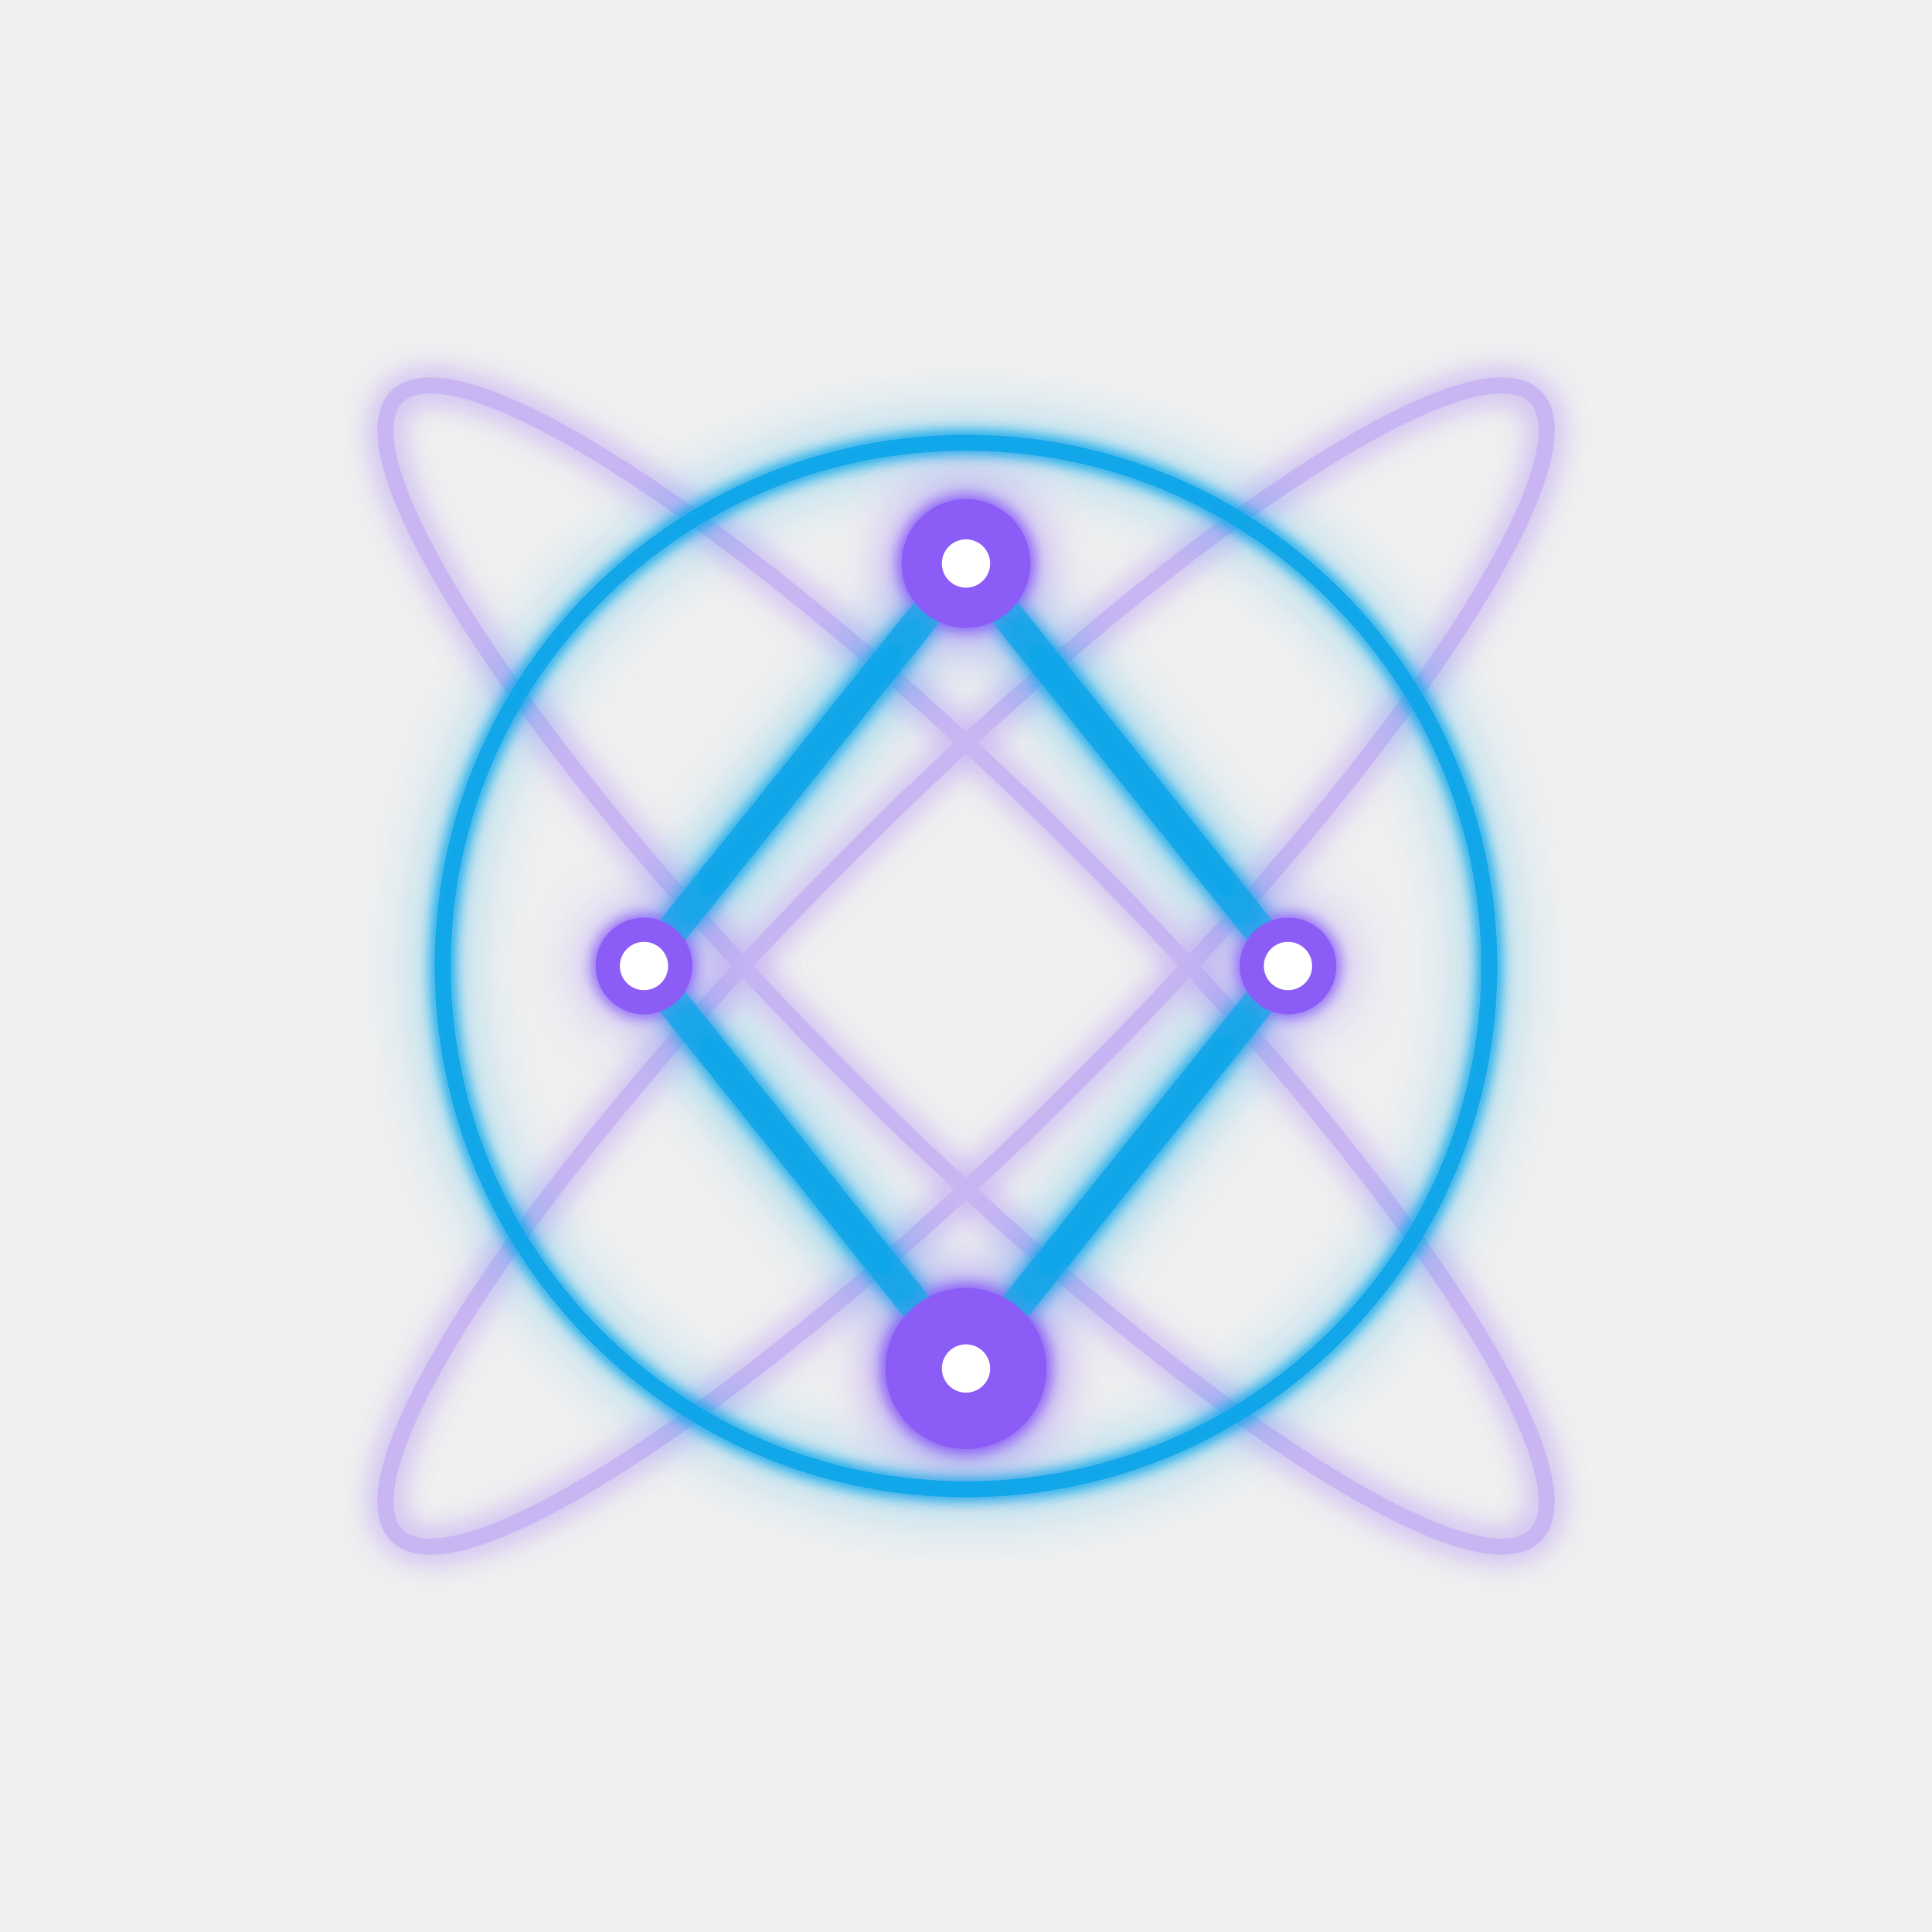
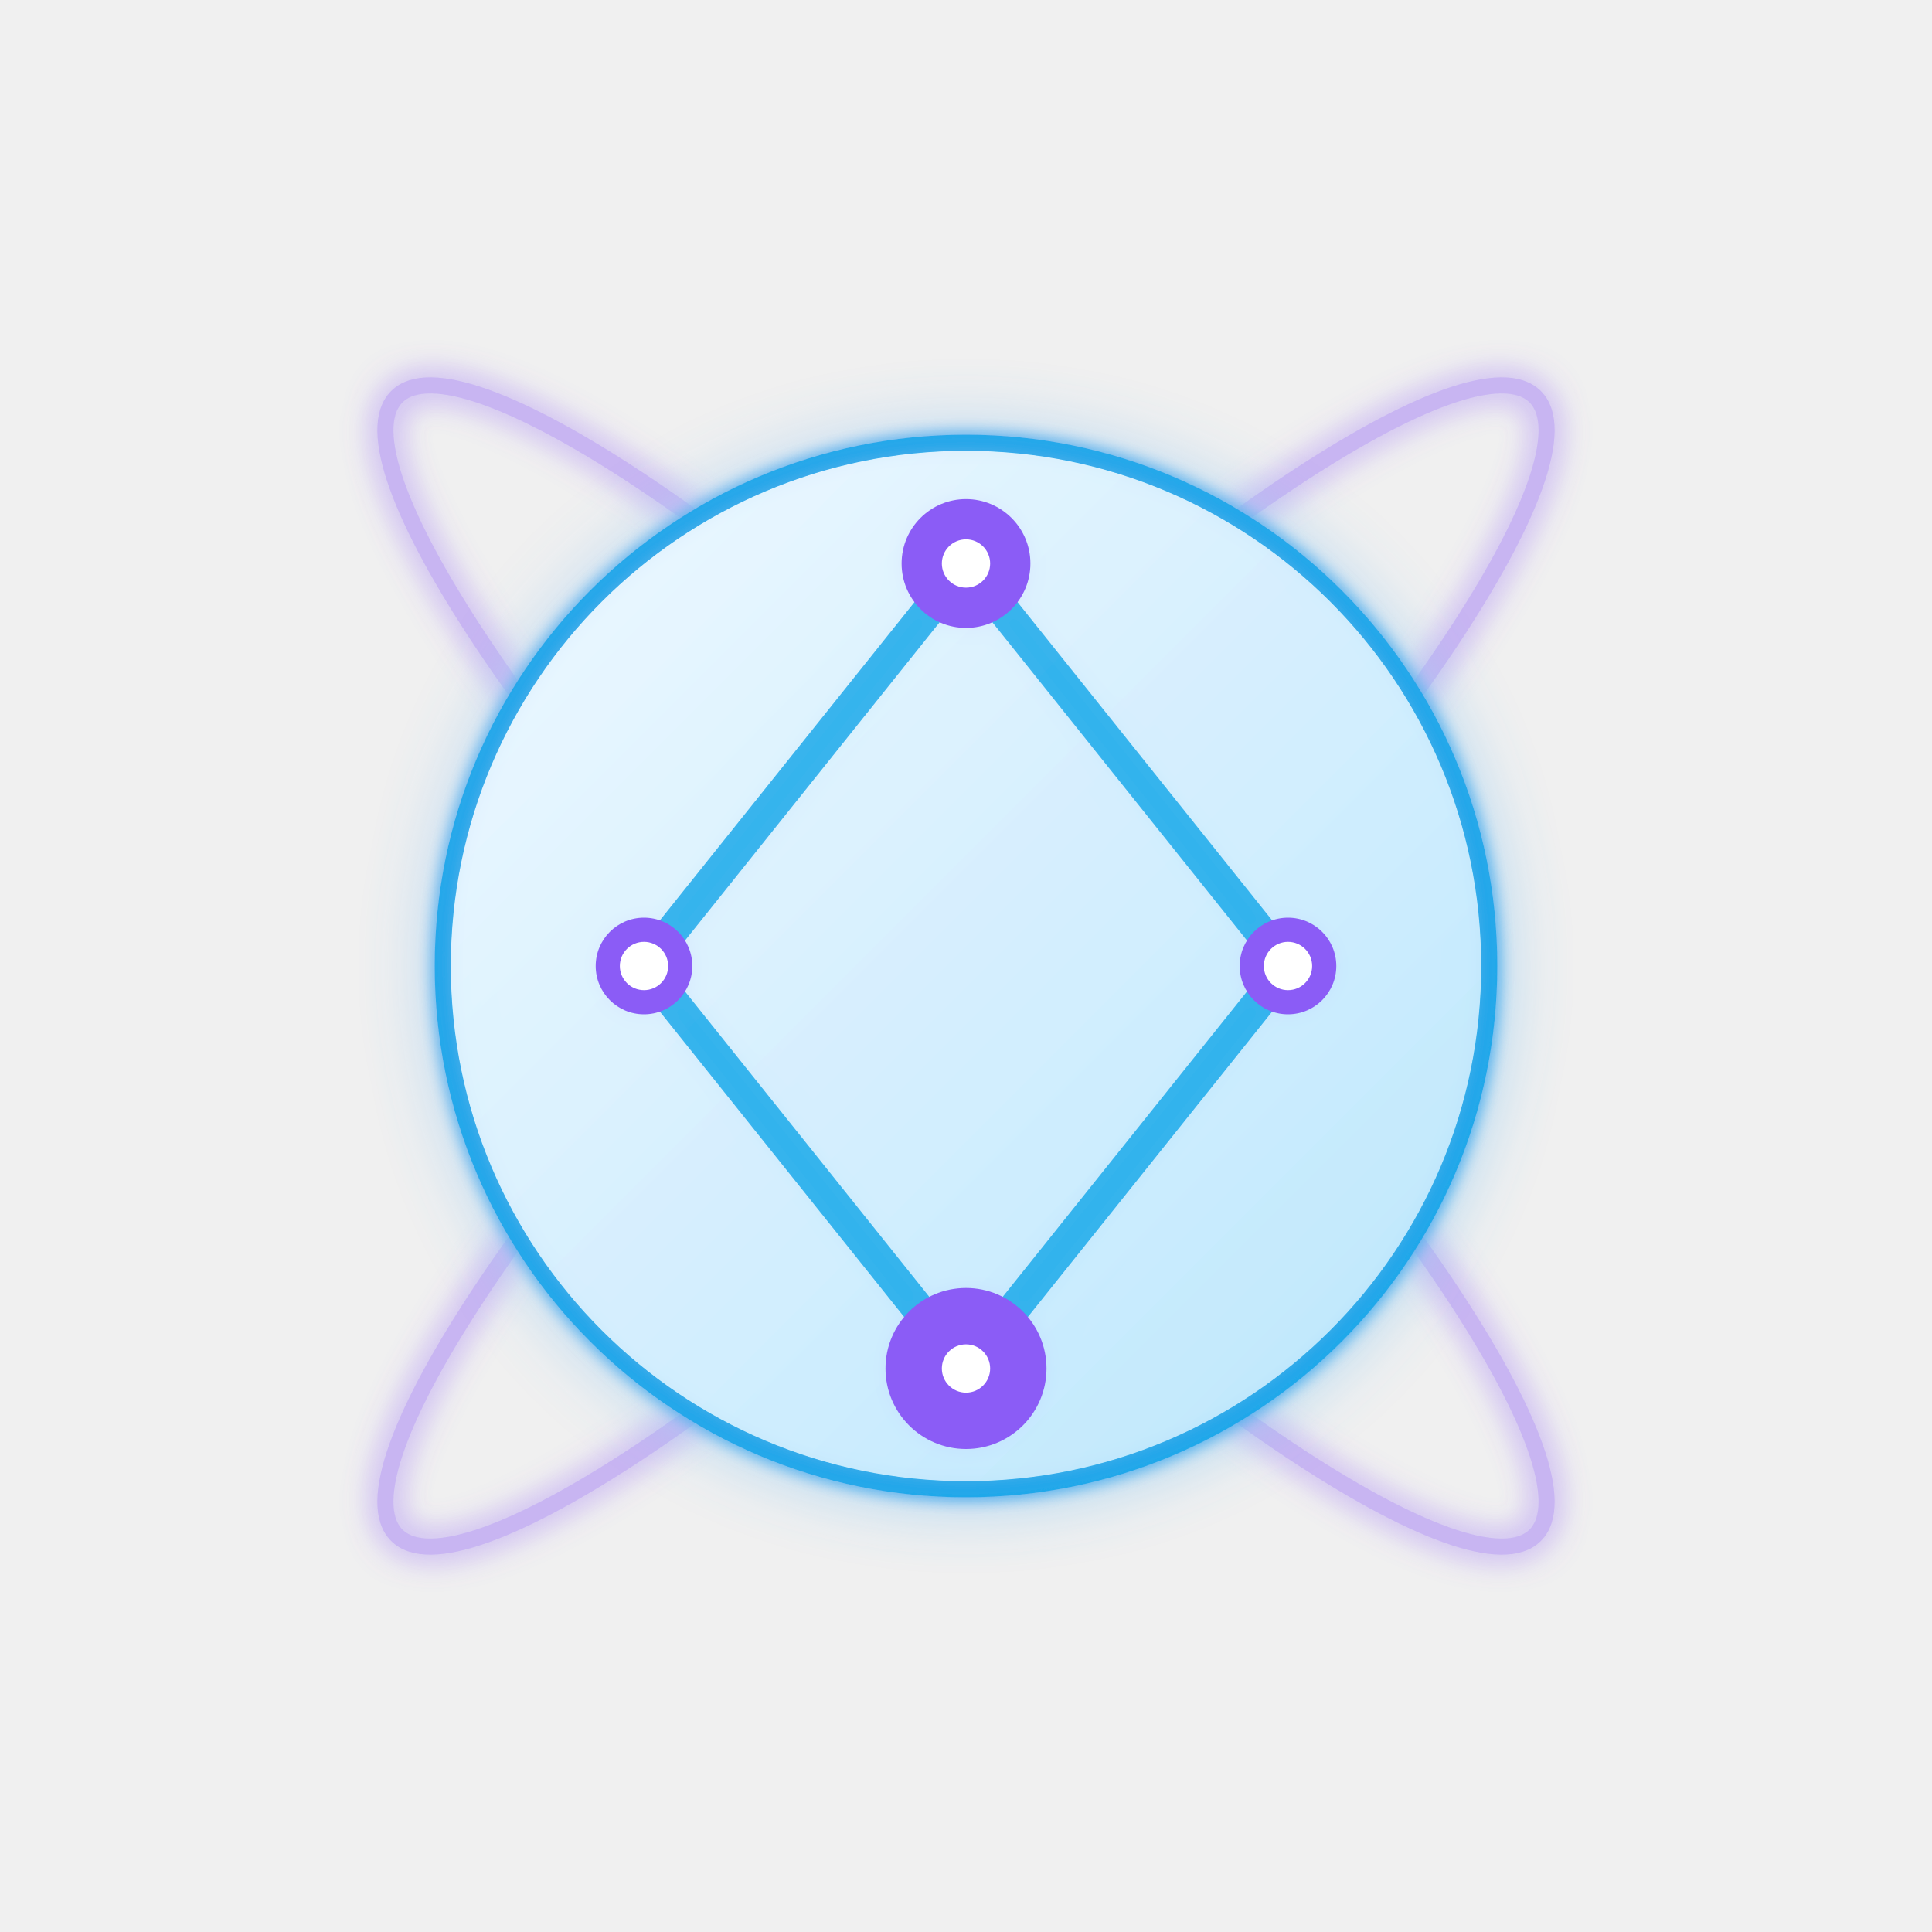
<svg xmlns="http://www.w3.org/2000/svg" viewBox="0 0 240 240" class="w-full h-full">
  <style>body { font-family: system-ui, -apple-system, sans-serif; transition: background-color 0.5s, color 0.5s; }
    /* 全局星座基础动画 */
    .node-fire { animation: f-flicker 0.2s infinite alternate; }
    .line-fire { stroke-dasharray: 10 10; animation: f-flow 1s linear infinite; }
    .node-air { animation: a-pulse 1s infinite alternate; }

    /* 水象专属强化 */
    .wrap-water { animation: w-float 4s ease-in-out infinite alternate; }
    .node-water { animation: w-glow 1.5s ease-in-out infinite alternate; }
    .line-water { stroke-dasharray: 12 24; animation: w-flow 2s linear infinite; }
    .node-water-ripple { animation: w-ripple 2s infinite cubic-bezier(0.4, 0, 0.2, 1); }

    /* 土象专属强化 */
    .node-earth { animation: e-pulse 2s cubic-bezier(0.4, 0, 0.6, 1) infinite; }
    .line-earth { stroke-dasharray: 20 40; animation: e-flow 2s linear infinite; }
    .e-scan-line { animation: e-scan 3s linear infinite; }
    .e-rot-box { transform-origin: 120px 120px; animation: e-rot 10s cubic-bezier(0.68, -0.55, 0.265, 1.55) infinite; }

    @keyframes f-flicker { 0% { opacity: 0.6; transform: scale(0.9); } 100% { opacity: 1; transform: scale(1.2); } }
    @keyframes f-flow { 100% { stroke-dashoffset: -20; } }
    @keyframes a-pulse { 0% { opacity: 0.4; transform: scale(0.8); } 100% { opacity: 1; transform: scale(1.5); filter: brightness(1.5); } }

    /* 新增水象/土象关键帧 */
    @keyframes w-float { 0% { transform: translateY(-5px); } 100% { transform: translateY(5px); } }
    @keyframes w-glow { 0% { opacity: 0.5; transform: scale(0.8); } 100% { opacity: 1; transform: scale(1.3); filter: brightness(1.3); } }
    @keyframes w-ripple { 0% { r: 5px; opacity: 1; stroke-width: 4; } 100% { r: 35px; opacity: 0; stroke-width: 0; } }
    @keyframes w-flow { 100% { stroke-dashoffset: -36; } }

    @keyframes e-pulse { 0%, 100% { opacity: 1; transform: scale(1); } 50% { opacity: 0.4; transform: scale(0.6); } }
    @keyframes e-flow { 100% { stroke-dashoffset: -60; } }
    @keyframes e-scan { 0% { transform: translateY(-100px); opacity: 0; } 10%, 90% { opacity: 1; } 100% { transform: translateY(100px); opacity: 0; } }
    @keyframes e-rot { 100% { transform: rotate(90deg); } }
</style>
  <defs>
    <filter id="glow-neon-d" x="-50%" y="-50%" width="200%" height="200%">
      <feGaussianBlur stdDeviation="4" result="blur" />
      <feMerge>
        <feMergeNode in="blur" />
        <feMergeNode in="SourceGraphic" />
      </feMerge>
    </filter>
    <filter id="glow-intense-d" x="-50%" y="-50%" width="200%" height="200%">
      <feGaussianBlur stdDeviation="8" result="b1" />
      <feGaussianBlur stdDeviation="3" result="b2" />
      <feMerge>
        <feMergeNode in="b1" />
        <feMergeNode in="b2" />
        <feMergeNode in="SourceGraphic" />
      </feMerge>
    </filter>
    <filter id="glow-neon-l" x="-50%" y="-50%" width="200%" height="200%">
      <feDropShadow dx="0" dy="3" stdDeviation="4" flood-color="#000" flood-opacity="0.2" result="shadow" />
      <feGaussianBlur in="SourceGraphic" stdDeviation="2" result="glow" />
      <feMerge>
        <feMergeNode in="shadow" />
        <feMergeNode in="glow" />
        <feMergeNode in="SourceGraphic" />
      </feMerge>
    </filter>
    <filter id="glow-intense-l" x="-50%" y="-50%" width="200%" height="200%">
      <feDropShadow dx="0" dy="5" stdDeviation="6" flood-color="#000" flood-opacity="0.25" result="shadow" />
      <feGaussianBlur in="SourceGraphic" stdDeviation="4" result="b1" />
      <feGaussianBlur in="SourceGraphic" stdDeviation="1" result="b2" />
      <feMerge>
        <feMergeNode in="shadow" />
        <feMergeNode in="b1" />
        <feMergeNode in="b2" />
        <feMergeNode in="SourceGraphic" />
      </feMerge>
    </filter>
    <linearGradient id="bg-supreme-d" x1="0%" y1="0%" x2="100%" y2="100%">
      <stop offset="0%" stop-color="#2a2d3e" />
      <stop offset="100%" stop-color="#0a0a0f" />
    </linearGradient>
    <linearGradient id="bg-supreme-l" x1="0%" y1="0%" x2="100%" y2="100%">
      <stop offset="0%" stop-color="#ffffff" />
      <stop offset="100%" stop-color="#cbd5e1" />
    </linearGradient>
    <linearGradient id="bg-void-d" x1="0%" y1="0%" x2="100%" y2="100%">
      <stop offset="0%" stop-color="#1a0033" />
      <stop offset="50%" stop-color="#05000a" />
      <stop offset="100%" stop-color="#000000" />
    </linearGradient>
    <linearGradient id="bg-void-l" x1="0%" y1="0%" x2="100%" y2="100%">
      <stop offset="0%" stop-color="#312e81" />
      <stop offset="50%" stop-color="#0f172a" />
      <stop offset="100%" stop-color="#020617" />
    </linearGradient>
    <linearGradient id="bg-ice-d" x1="0%" y1="0%" x2="100%" y2="100%">
      <stop offset="0%" stop-color="#002244" />
      <stop offset="100%" stop-color="#000a1a" />
    </linearGradient>
    <linearGradient id="bg-ice-l" x1="0%" y1="0%" x2="100%" y2="100%">
      <stop offset="0%" stop-color="#e0f2fe" />
      <stop offset="100%" stop-color="#7dd3fc" />
    </linearGradient>
    <linearGradient id="bg-gold-d" x1="0%" y1="0%" x2="100%" y2="100%">
      <stop offset="0%" stop-color="#4a3b1c" />
      <stop offset="100%" stop-color="#1a140a" />
    </linearGradient>
    <linearGradient id="bg-gold-l" x1="0%" y1="0%" x2="100%" y2="100%">
      <stop offset="0%" stop-color="#fef3c7" />
      <stop offset="100%" stop-color="#fbbf24" />
    </linearGradient>
    <linearGradient id="bg-moon-d" x1="0%" y1="0%" x2="100%" y2="100%">
      <stop offset="0%" stop-color="#334155" />
      <stop offset="100%" stop-color="#0f172a" />
    </linearGradient>
    <linearGradient id="bg-moon-l" x1="0%" y1="0%" x2="100%" y2="100%">
      <stop offset="0%" stop-color="#f8fafc" />
      <stop offset="100%" stop-color="#94a3b8" />
    </linearGradient>
    <linearGradient id="bg-omega-d" x1="0%" y1="0%" x2="100%" y2="100%">
      <stop offset="0%" stop-color="#4a0000" />
      <stop offset="100%" stop-color="#1a0000" />
    </linearGradient>
    <linearGradient id="bg-omega-l" x1="0%" y1="0%" x2="100%" y2="100%">
      <stop offset="0%" stop-color="#fee2e2" />
      <stop offset="100%" stop-color="#f87171" />
    </linearGradient>
    <linearGradient id="bg-matrix-d" x1="0%" y1="0%" x2="100%" y2="100%">
      <stop offset="0%" stop-color="#003311" />
      <stop offset="100%" stop-color="#001100" />
    </linearGradient>
    <linearGradient id="bg-matrix-l" x1="0%" y1="0%" x2="100%" y2="100%">
      <stop offset="0%" stop-color="#dcfce7" />
      <stop offset="100%" stop-color="#4ade80" />
    </linearGradient>
    <linearGradient id="bg-platinum-d" x1="0%" y1="0%" x2="100%" y2="100%">
      <stop offset="0%" stop-color="#475569" />
      <stop offset="100%" stop-color="#1e293b" />
    </linearGradient>
    <linearGradient id="bg-platinum-l" x1="0%" y1="0%" x2="100%" y2="100%">
      <stop offset="0%" stop-color="#ffffff" />
      <stop offset="100%" stop-color="#94a3b8" />
    </linearGradient>
    <linearGradient id="bg-nebula-d" x1="0%" y1="0%" x2="100%" y2="100%">
      <stop offset="0%" stop-color="#581c87" />
      <stop offset="50%" stop-color="#831843" />
      <stop offset="100%" stop-color="#171717" />
    </linearGradient>
    <linearGradient id="bg-nebula-l" x1="0%" y1="0%" x2="100%" y2="100%">
      <stop offset="0%" stop-color="#f3e8ff" />
      <stop offset="50%" stop-color="#fbcfe8" />
      <stop offset="100%" stop-color="#cbd5e1" />
    </linearGradient>
    <linearGradient id="bg-aegis-d" x1="0%" y1="0%" x2="100%" y2="100%">
      <stop offset="0%" stop-color="#0f172a" />
      <stop offset="100%" stop-color="#020617" />
    </linearGradient>
    <linearGradient id="bg-aegis-l" x1="0%" y1="0%" x2="100%" y2="100%">
      <stop offset="0%" stop-color="#f1f5f9" />
      <stop offset="100%" stop-color="#94a3b8" />
    </linearGradient>
    <linearGradient id="bg-reactor-d" x1="0%" y1="0%" x2="100%" y2="100%">
      <stop offset="0%" stop-color="#14532d" />
      <stop offset="100%" stop-color="#052e16" />
    </linearGradient>
    <linearGradient id="bg-reactor-l" x1="0%" y1="0%" x2="100%" y2="100%">
      <stop offset="0%" stop-color="#dcfce7" />
      <stop offset="100%" stop-color="#4ade80" />
    </linearGradient>
    <linearGradient id="bg-tactical-d" x1="0%" y1="0%" x2="100%" y2="100%">
      <stop offset="0%" stop-color="#450a0a" />
      <stop offset="100%" stop-color="#2a0000" />
    </linearGradient>
    <linearGradient id="bg-tactical-l" x1="0%" y1="0%" x2="100%" y2="100%">
      <stop offset="0%" stop-color="#fee2e2" />
      <stop offset="100%" stop-color="#f87171" />
    </linearGradient>
    <linearGradient id="bg-arcane-d" x1="0%" y1="0%" x2="100%" y2="100%">
      <stop offset="0%" stop-color="#3b0764" />
      <stop offset="100%" stop-color="#17002e" />
    </linearGradient>
    <linearGradient id="bg-arcane-l" x1="0%" y1="0%" x2="100%" y2="100%">
      <stop offset="0%" stop-color="#f3e8ff" />
      <stop offset="100%" stop-color="#c084fc" />
+     </linearGradient>
+     <linearGradient id="bg-a-air-l" x1="0%" y1="0%" x2="100%" y2="100%">
+       <stop offset="0%" stop-color="#f0f9ff" />
+       <stop offset="100%" stop-color="#bae6fd" />
    </linearGradient>
  </defs>
  <g stroke="#8b5cf6" fill="none" filter="url(#glow-neon-l)" opacity="0.4" style="transform-origin:120px 120px;animation:art 4s linear infinite">
    <ellipse cx="120" cy="120" rx="100" ry="20" stroke-width="2" transform="rotate(45 120 120)" />
    <ellipse cx="120" cy="120" rx="100" ry="20" stroke-width="2" transform="rotate(-45 120 120)" />
  </g>
  <g class="" filter="url(#glow-intense-l)">
    <circle cx="120" cy="120" r="65" fill="url(#bg-a-air-l)" opacity="0.9" stroke="#0ea5e9" stroke-width="2" />
    <line key="l0" x1="120" y1="70" x2="80" y2="120" stroke="#0ea5e9" stroke-width="4" class="line-air" opacity="0.8" />
    <line key="l1" x1="120" y1="70" x2="160" y2="120" stroke="#0ea5e9" stroke-width="4" class="line-air" opacity="0.8" />
    <line key="l2" x1="80" y1="120" x2="120" y2="170" stroke="#0ea5e9" stroke-width="4" class="line-air" opacity="0.8" />
    <line key="l3" x1="160" y1="120" x2="120" y2="170" stroke="#0ea5e9" stroke-width="4" class="line-air" opacity="0.8" />
    <g key="n0">
      <circle cx="120" cy="70" r="8" fill="#8b5cf6" class="node-air" style="animation-delay:0s" />
      <circle cx="120" cy="70" r="3" fill="#fff" />
    </g>
    <g key="n1">
      <circle cx="80" cy="120" r="6" fill="#8b5cf6" class="node-air" style="animation-delay:0.2s" />
      <circle cx="80" cy="120" r="3" fill="#fff" />
    </g>
    <g key="n2">
      <circle cx="160" cy="120" r="6" fill="#8b5cf6" class="node-air" style="animation-delay:0.4s" />
      <circle cx="160" cy="120" r="3" fill="#fff" />
    </g>
    <g key="n3">
      <circle cx="120" cy="170" r="10" fill="#8b5cf6" class="node-air" style="animation-delay:0.6s" />
      <circle cx="120" cy="170" r="3" fill="#fff" />
    </g>
  </g>
  <style>@keyframes art{to{transform:rotate(360deg)}}@media(prefers-reduced-motion:reduce){*{animation:none!important;transition:none!important}}</style>
</svg>
